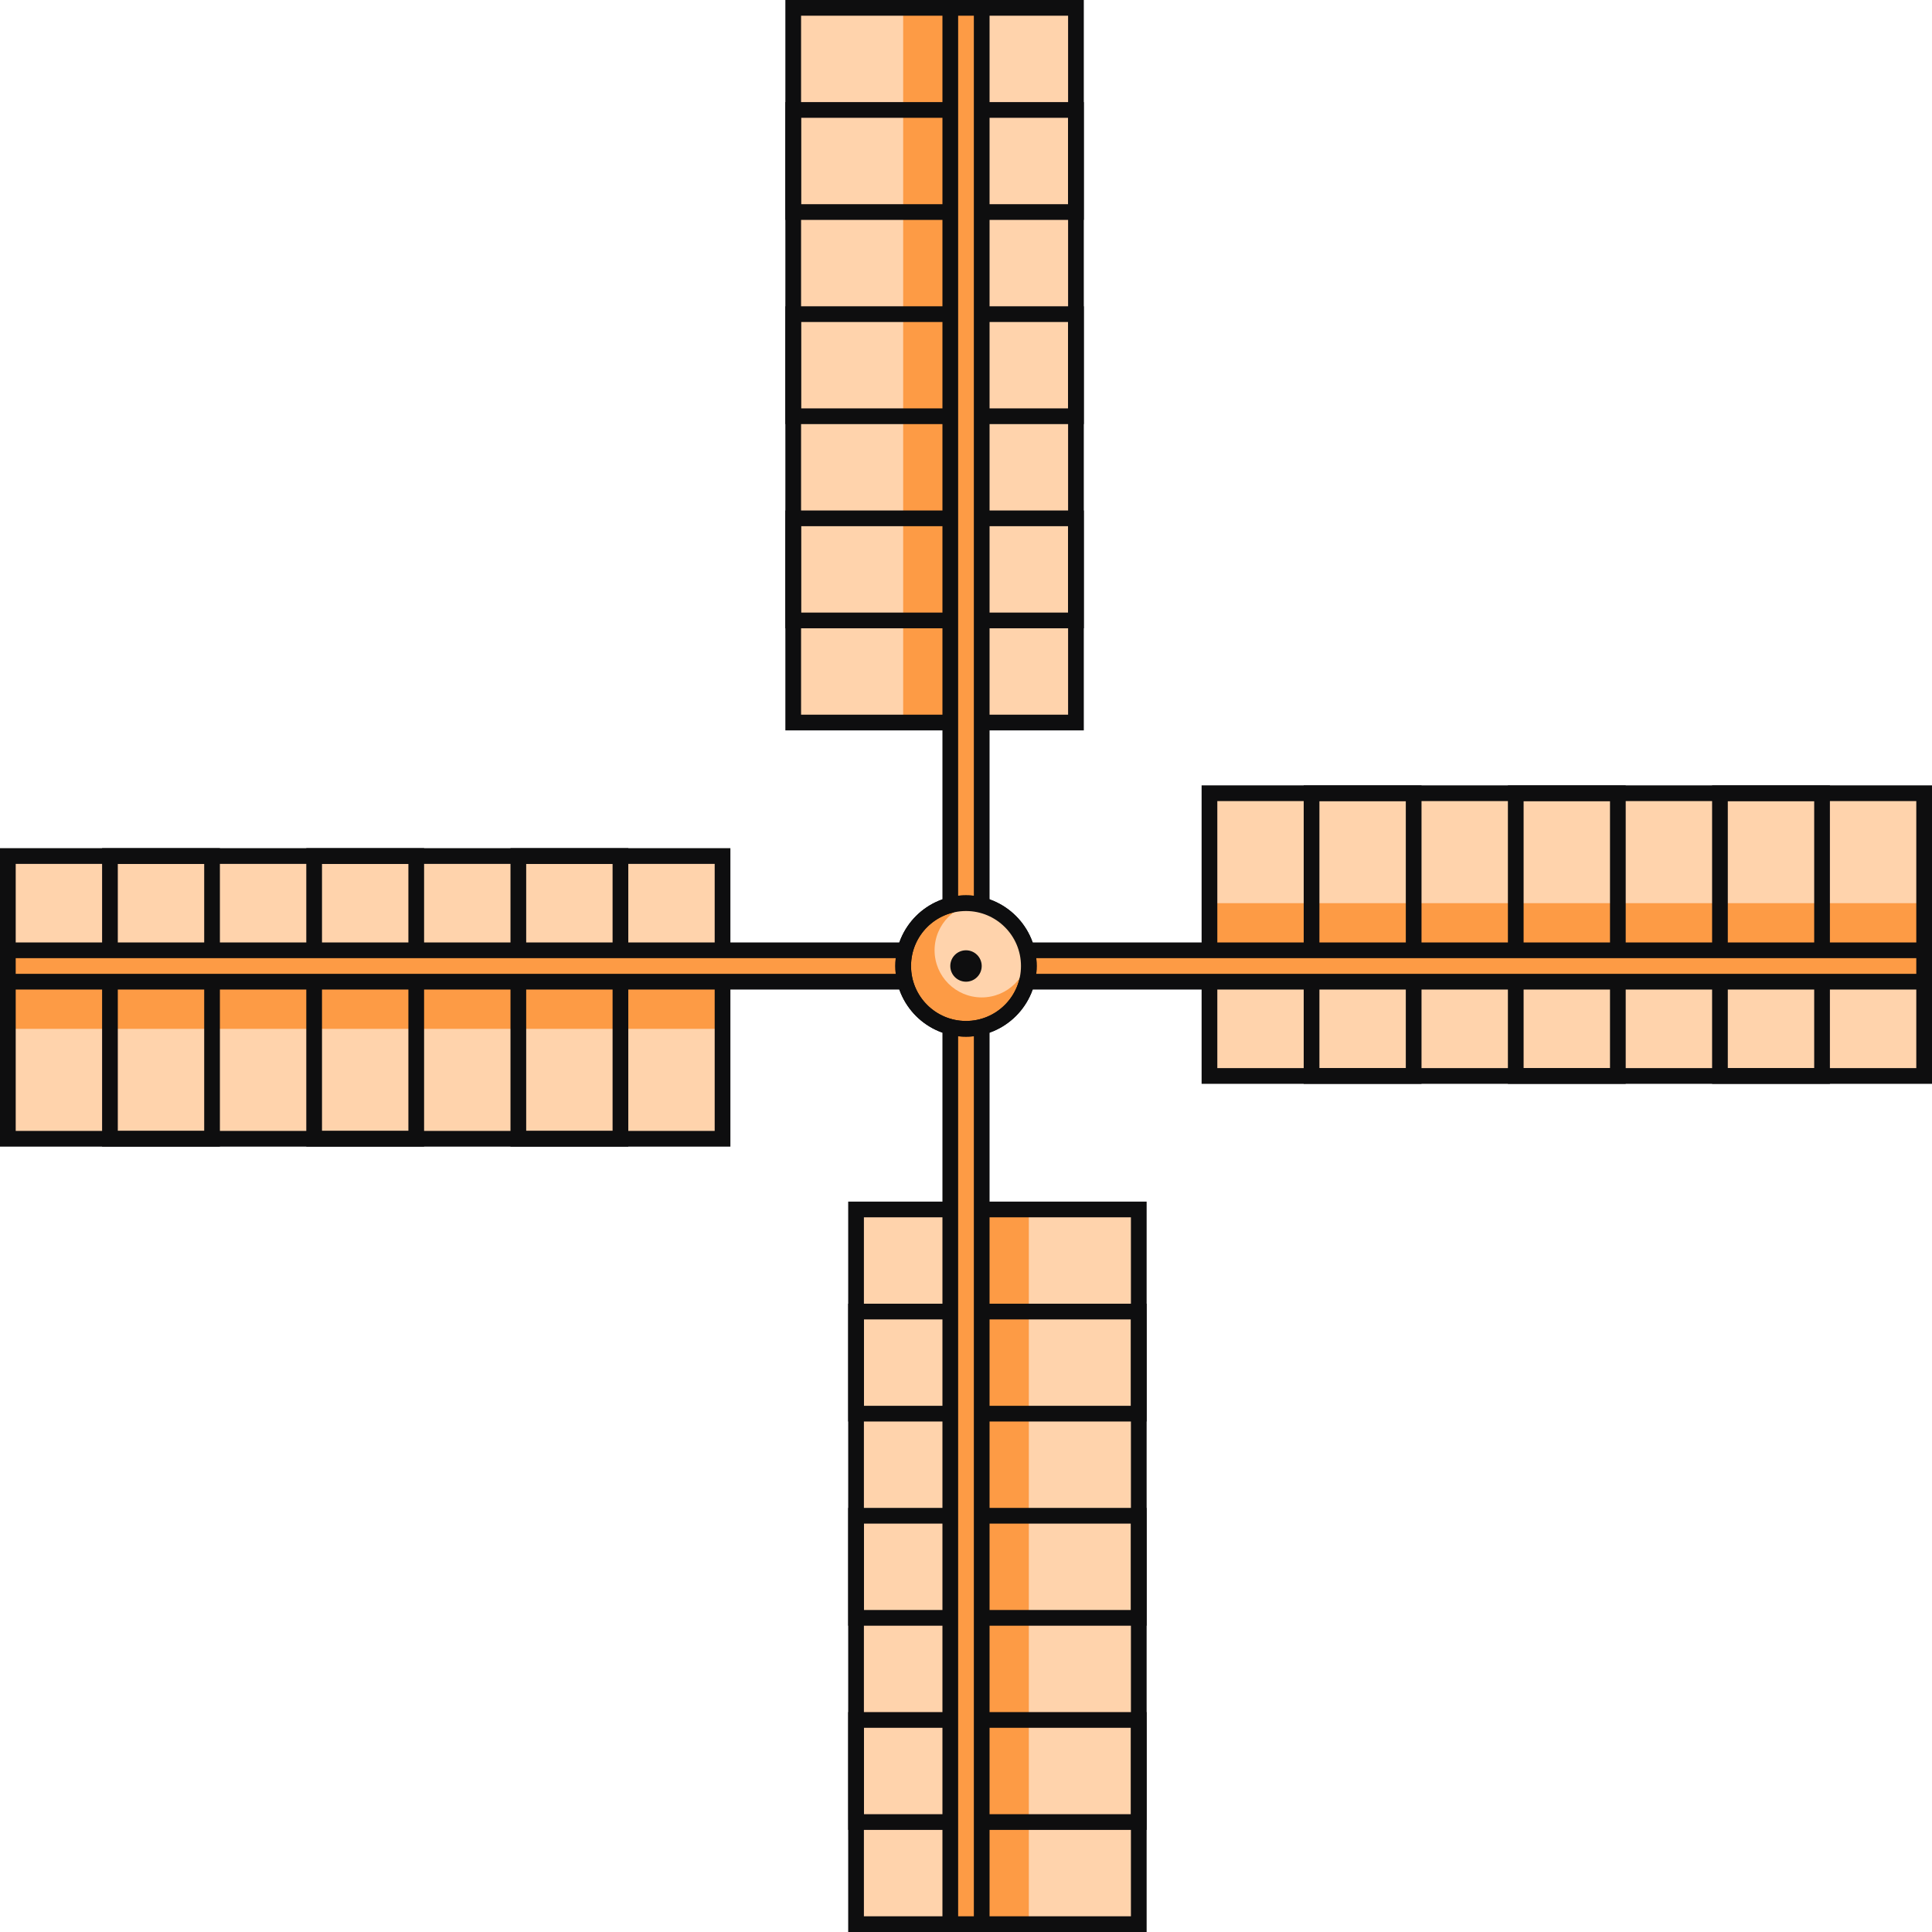
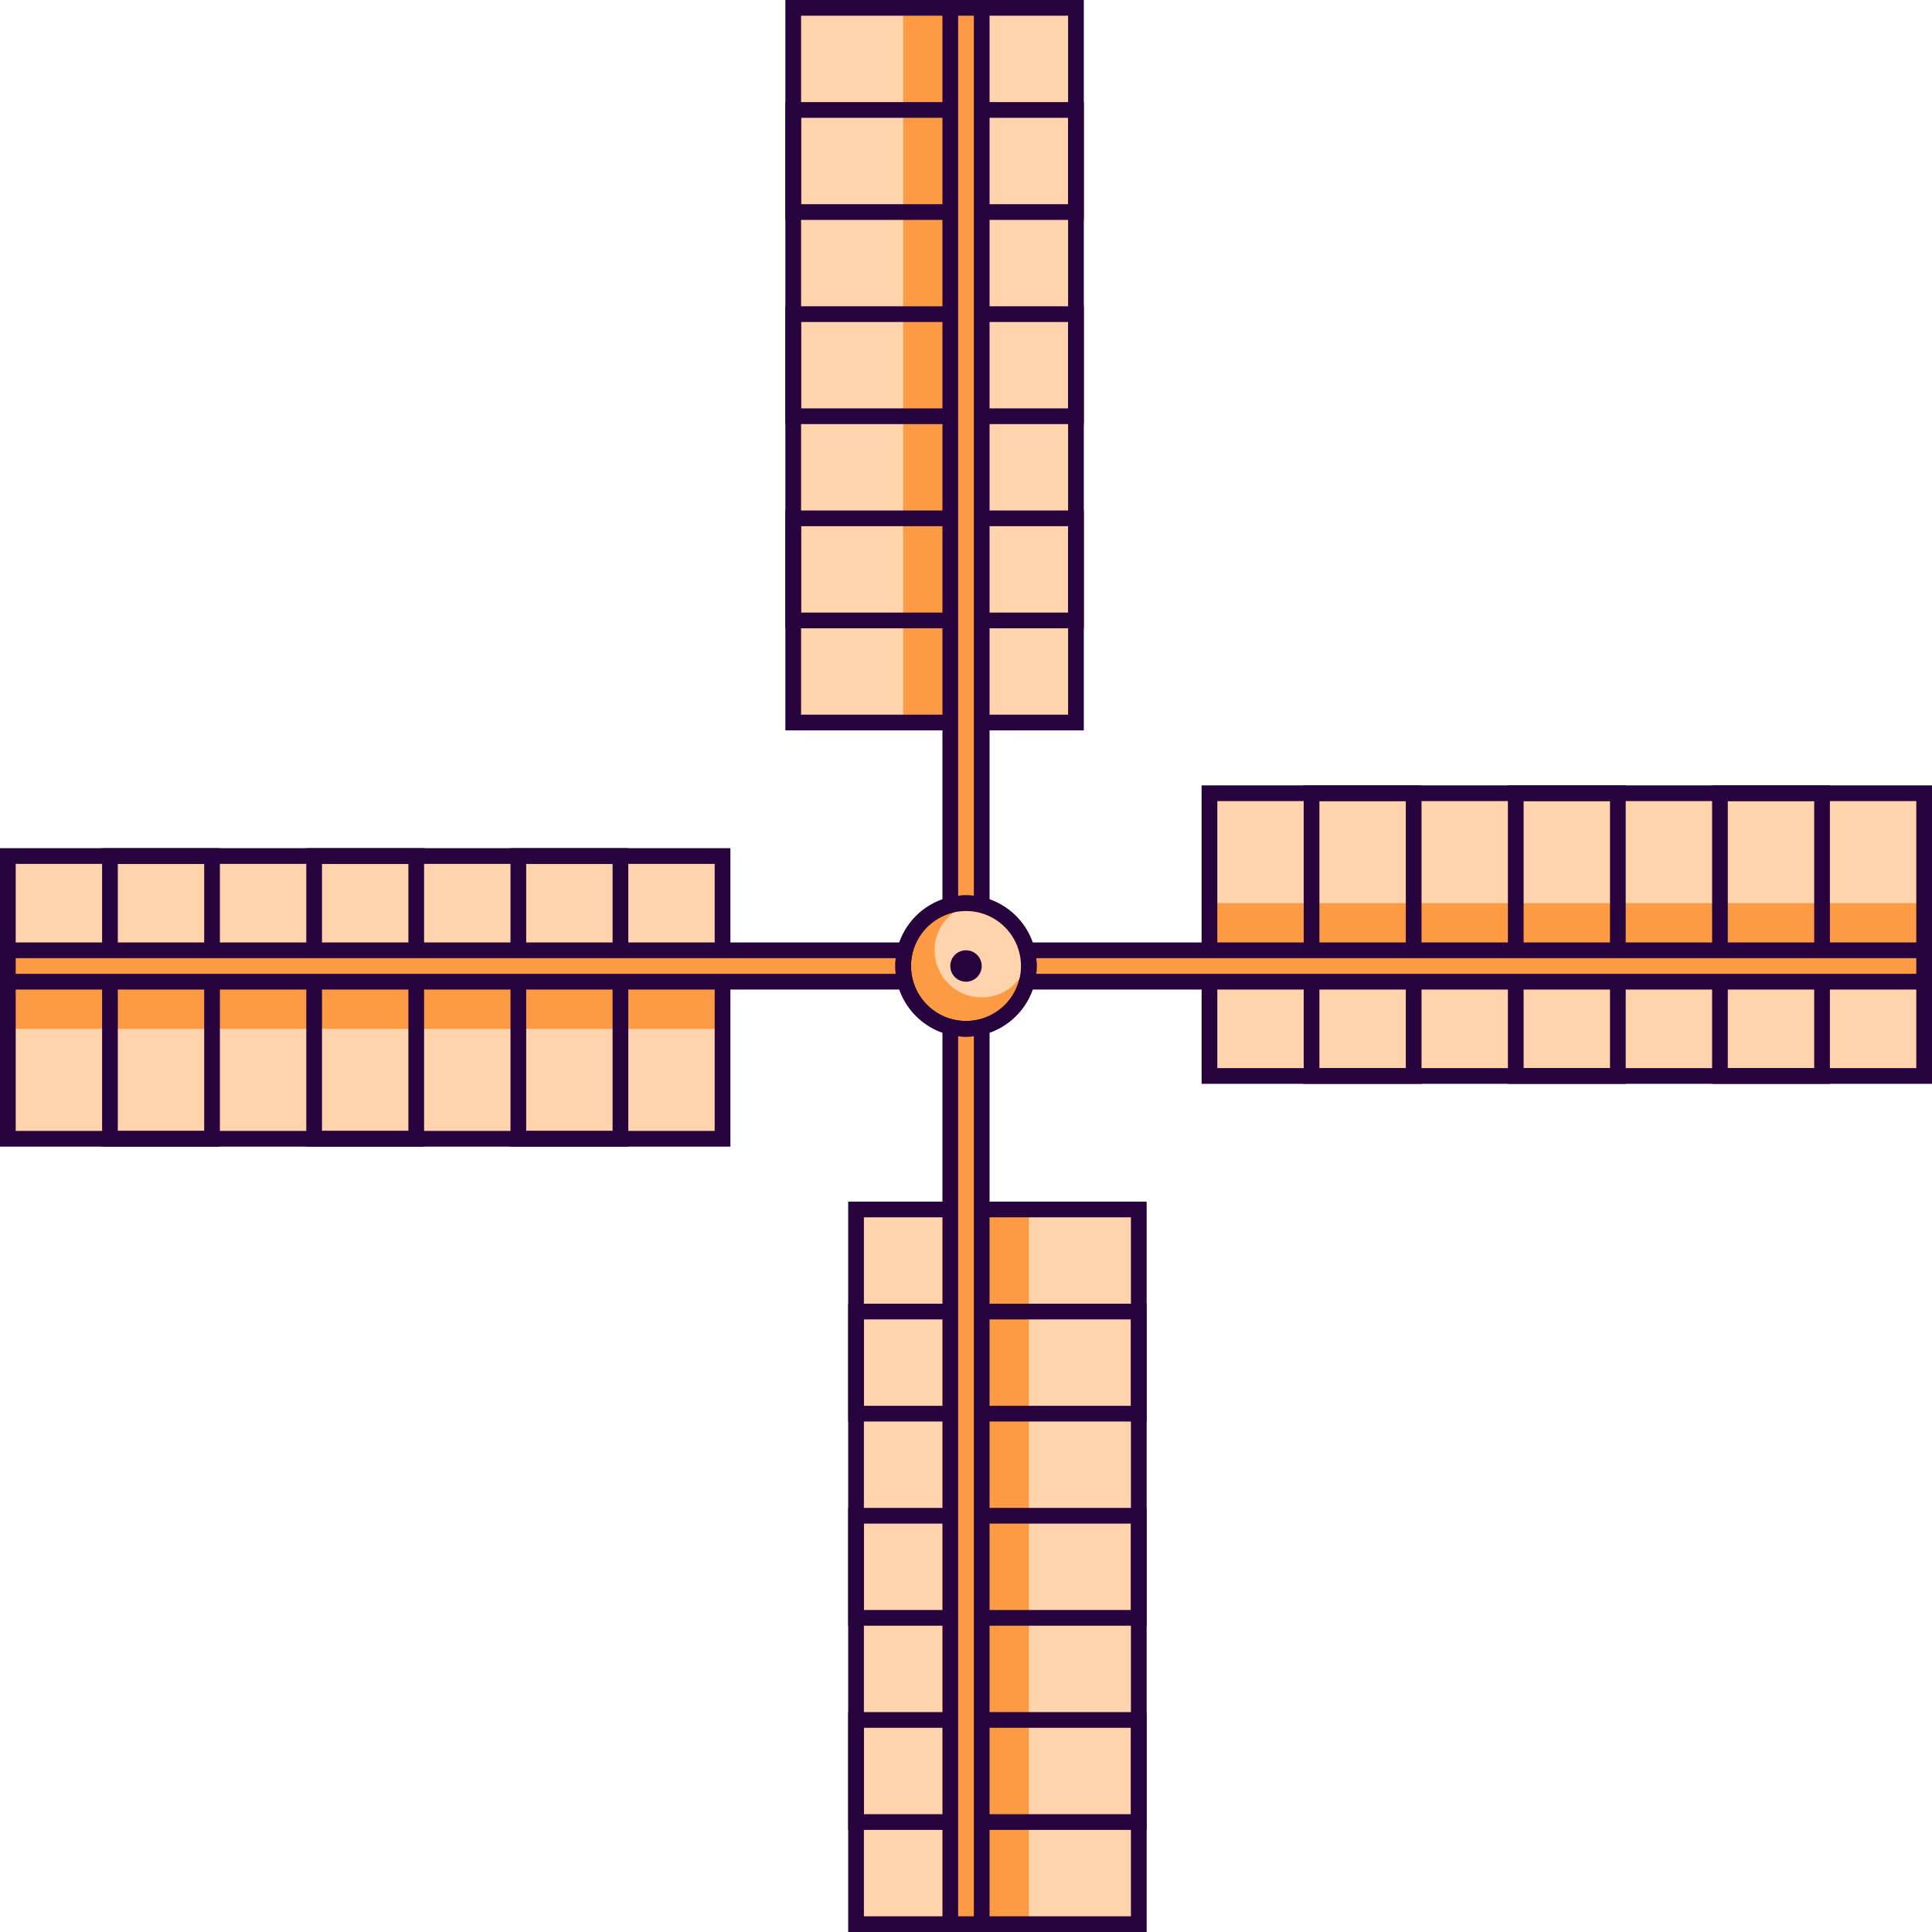
<svg xmlns="http://www.w3.org/2000/svg" width="246" height="246" viewBox="0 0 246 246" fill="none">
  <rect x="101" y="1" width="36" height="91" fill="#FD9B45" />
  <rect x="125" y="1" width="12" height="91" fill="#FFD3AC" />
  <rect x="101" y="1" width="14" height="91" fill="#FFD3AC" />
-   <rect x="101" y="1" width="36" height="91" stroke="#0E0E0F" stroke-width="2" />
-   <rect x="101" y="14" width="36" height="13" stroke="#0E0E0F" stroke-width="2" />
-   <rect x="101" y="40" width="36" height="13" stroke="#0E0E0F" stroke-width="2" />
-   <rect x="101" y="66" width="36" height="13" stroke="#0E0E0F" stroke-width="2" />
+   <rect x="101" y="1" width="36" height="91" stroke="#27043E" stroke-width="2" />
+   <rect x="101" y="14" width="36" height="13" stroke="#27043E" stroke-width="2" />
+   <rect x="101" y="40" width="36" height="13" stroke="#27043E" stroke-width="2" />
+   <rect x="101" y="66" width="36" height="13" stroke="#27043E" stroke-width="2" />
  <rect width="36" height="91" transform="matrix(-1 0 0 1 145 154)" fill="#FD9B45" />
  <rect width="12" height="91" transform="matrix(-1 0 0 1 121 154)" fill="#FFD3AC" />
  <rect width="14" height="91" transform="matrix(-1 0 0 1 145 154)" fill="#FFD3AC" />
-   <rect width="36" height="91" transform="matrix(-1 0 0 1 145 154)" stroke="#0E0E0F" stroke-width="2" />
-   <rect width="36" height="13" transform="matrix(-1 0 0 1 145 167)" stroke="#0E0E0F" stroke-width="2" />
-   <rect width="36" height="13" transform="matrix(-1 0 0 1 145 193)" stroke="#0E0E0F" stroke-width="2" />
-   <rect width="36" height="13" transform="matrix(-1 0 0 1 145 219)" stroke="#0E0E0F" stroke-width="2" />
-   <rect x="121" y="1" width="4" height="244" fill="#FD9B45" stroke="#0E0E0F" stroke-width="2" />
+   <rect width="36" height="91" transform="matrix(-1 0 0 1 145 154)" stroke="#27043E" stroke-width="2" />
+   <rect width="36" height="13" transform="matrix(-1 0 0 1 145 167)" stroke="#27043E" stroke-width="2" />
+   <rect width="36" height="13" transform="matrix(-1 0 0 1 145 193)" stroke="#27043E" stroke-width="2" />
+   <rect width="36" height="13" transform="matrix(-1 0 0 1 145 219)" stroke="#27043E" stroke-width="2" />
+   <rect x="121" y="1" width="4" height="244" fill="#FD9B45" stroke="#27043E" stroke-width="2" />
  <rect x="1" y="145" width="36" height="91" transform="rotate(-90 1 145)" fill="#FD9B45" />
  <rect x="1" y="121" width="12" height="91" transform="rotate(-90 1 121)" fill="#FFD3AC" />
  <rect x="1" y="145" width="14" height="91" transform="rotate(-90 1 145)" fill="#FFD3AC" />
-   <rect x="1" y="145" width="36" height="91" transform="rotate(-90 1 145)" stroke="#0E0E0F" stroke-width="2" />
-   <rect x="14" y="145" width="36" height="13" transform="rotate(-90 14 145)" stroke="#0E0E0F" stroke-width="2" />
-   <rect x="40" y="145" width="36" height="13" transform="rotate(-90 40 145)" stroke="#0E0E0F" stroke-width="2" />
-   <rect x="66" y="145" width="36" height="13" transform="rotate(-90 66 145)" stroke="#0E0E0F" stroke-width="2" />
+   <rect x="1" y="145" width="36" height="91" transform="rotate(-90 1 145)" stroke="#27043E" stroke-width="2" />
+   <rect x="14" y="145" width="36" height="13" transform="rotate(-90 14 145)" stroke="#27043E" stroke-width="2" />
+   <rect x="40" y="145" width="36" height="13" transform="rotate(-90 40 145)" stroke="#27043E" stroke-width="2" />
+   <rect x="66" y="145" width="36" height="13" transform="rotate(-90 66 145)" stroke="#27043E" stroke-width="2" />
  <rect width="36" height="91" transform="matrix(0 1 1 0 154 101)" fill="#FD9B45" />
  <rect width="12" height="91" transform="matrix(0 1 1 0 154 125)" fill="#FFD3AC" />
  <rect width="14" height="91" transform="matrix(0 1 1 0 154 101)" fill="#FFD3AC" />
-   <rect width="36" height="91" transform="matrix(0 1 1 0 154 101)" stroke="#0E0E0F" stroke-width="2" />
-   <rect width="36" height="13" transform="matrix(0 1 1 0 167 101)" stroke="#0E0E0F" stroke-width="2" />
-   <rect width="36" height="13" transform="matrix(0 1 1 0 193 101)" stroke="#0E0E0F" stroke-width="2" />
-   <rect width="36" height="13" transform="matrix(0 1 1 0 219 101)" stroke="#0E0E0F" stroke-width="2" />
-   <rect x="1" y="125" width="4" height="244" transform="rotate(-90 1 125)" fill="#FD9B45" stroke="#0E0E0F" stroke-width="2" />
-   <circle cx="123" cy="123" r="8" fill="#FD9B45" stroke="#0E0E0F" stroke-width="2" />
+   <rect width="36" height="91" transform="matrix(0 1 1 0 154 101)" stroke="#27043E" stroke-width="2" />
+   <rect width="36" height="13" transform="matrix(0 1 1 0 167 101)" stroke="#27043E" stroke-width="2" />
+   <rect width="36" height="13" transform="matrix(0 1 1 0 193 101)" stroke="#27043E" stroke-width="2" />
+   <rect width="36" height="13" transform="matrix(0 1 1 0 219 101)" stroke="#27043E" stroke-width="2" />
+   <rect x="1" y="125" width="4" height="244" transform="rotate(-90 1 125)" fill="#FD9B45" stroke="#27043E" stroke-width="2" />
+   <circle cx="123" cy="123" r="8" fill="#FD9B45" stroke="#27043E" stroke-width="2" />
  <circle cx="125" cy="121" r="6" fill="#FFD3AC" />
-   <circle cx="123" cy="123" r="8" stroke="#0E0E0F" stroke-width="2" />
-   <circle cx="123" cy="123" r="2" fill="#0E0E0F" />
+   <circle cx="123" cy="123" r="8" stroke="#27043E" stroke-width="2" />
+   <circle cx="123" cy="123" r="2" fill="#27043E" />
</svg>
